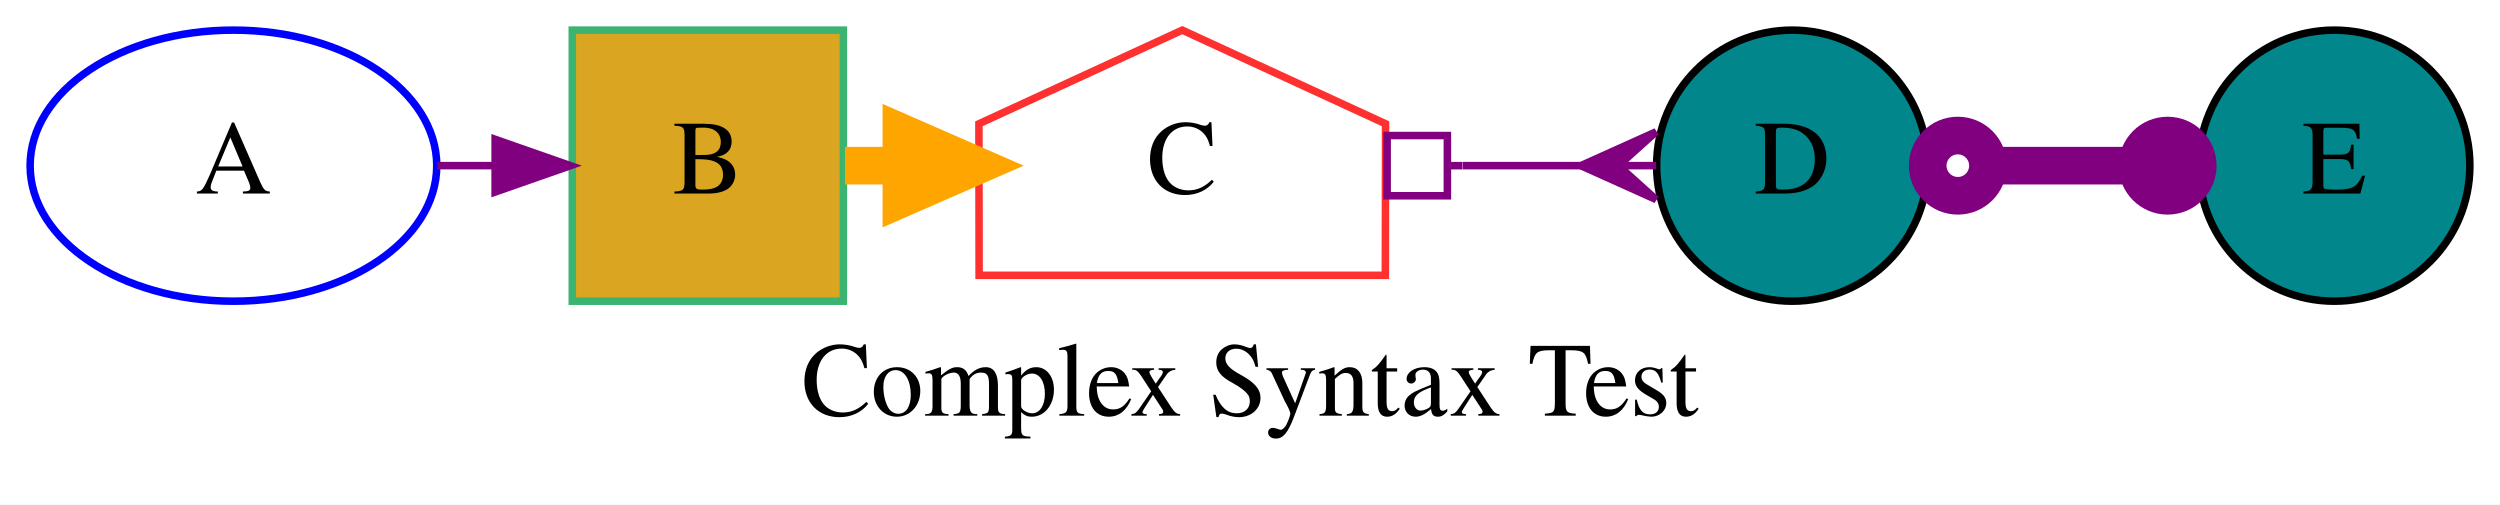
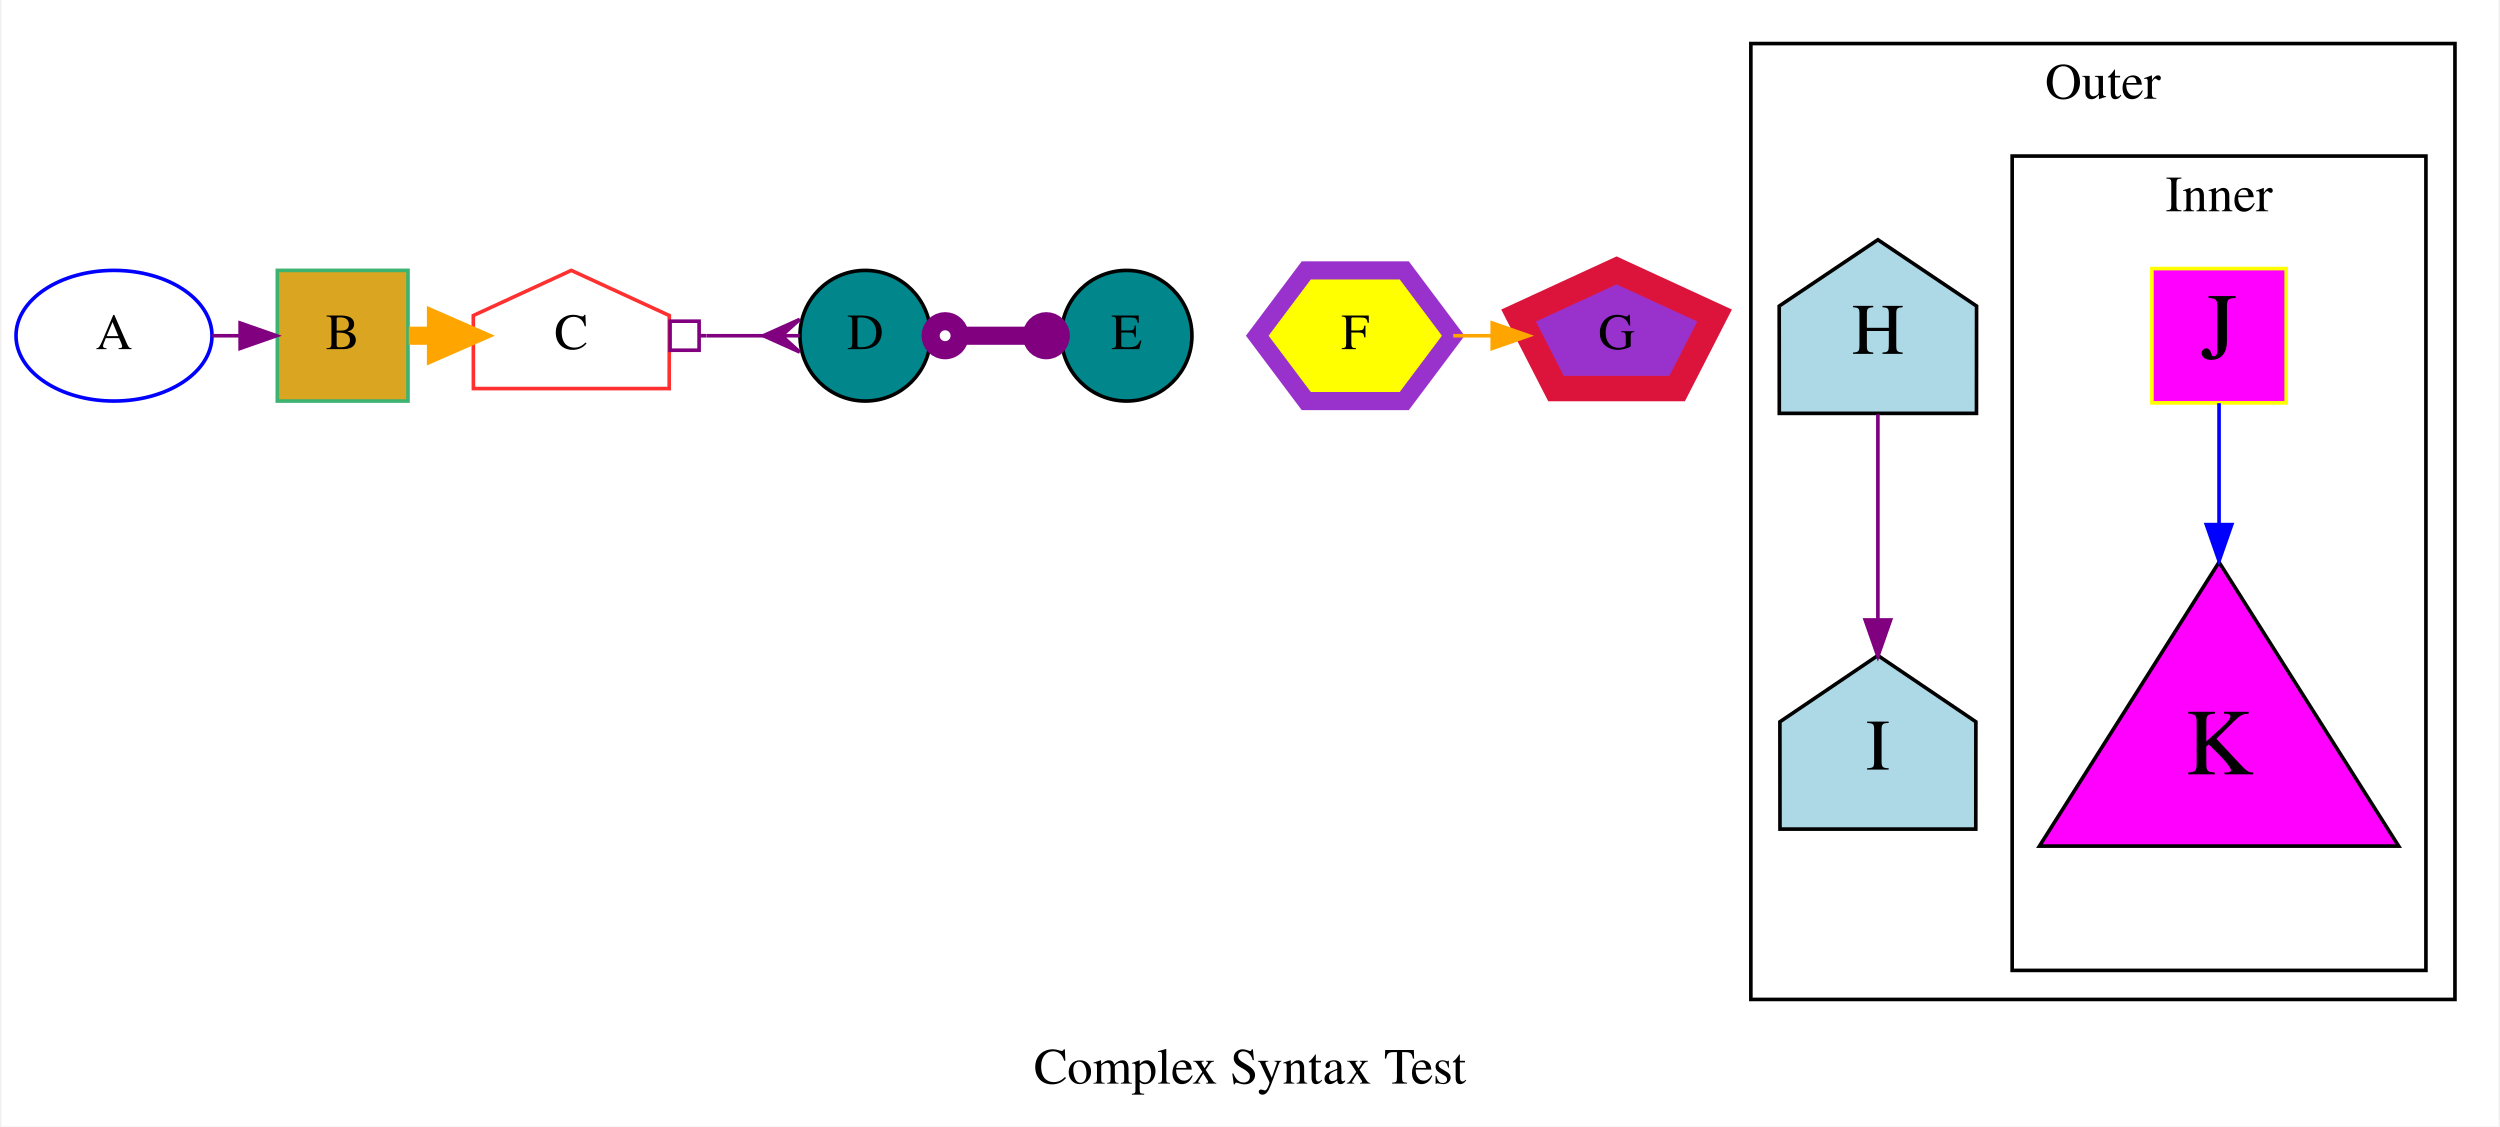
- <svg xmlns="http://www.w3.org/2000/svg" width="332pt" height="67pt" viewBox="0.00 0.00 332.00 67.00">
-   <g id="graph0" class="graph" transform="scale(1 1) rotate(0) translate(4 63)">
-     <polygon fill="white" stroke="none" points="-4,4 -4,-63 328,-63 328,4 -4,4" />
-     <text text-anchor="middle" x="162" y="-7.8" font-family="Times,serif" font-size="14.00">Complex Syntax Test</text>
+ <svg xmlns="http://www.w3.org/2000/svg" width="688pt" height="310pt" viewBox="0.00 0.00 688.00 310.37">
+   <g id="graph0" class="graph" transform="scale(1 1) rotate(0) translate(4 306.373)">
+     <polygon fill="white" stroke="none" points="-4,4 -4,-306.373 684,-306.373 684,4 -4,4" />
+     <text text-anchor="middle" x="340" y="-7.8" font-family="Times,serif" font-size="14.00">Complex Syntax Test</text>
+     <g id="clust3" class="cluster">
+       <polygon fill="none" stroke="black" points="478,-31 478,-294.373 672,-294.373 672,-31 478,-31" />
+       <text text-anchor="middle" x="575" y="-279.173" font-family="Times,serif" font-size="14.00">Outer</text>
+     </g>
+     <g id="clust4" class="cluster">
+       <polygon fill="none" stroke="black" points="550,-39 550,-263.373 664,-263.373 664,-39 550,-39" />
+       <text text-anchor="middle" x="607" y="-248.173" font-family="Times,serif" font-size="14.00">Inner</text>
+     </g>
    <g id="node1" class="node">
-       <ellipse fill="none" stroke="blue" cx="27" cy="-41" rx="27" ry="18" />
-       <text text-anchor="middle" x="27" y="-37.3" font-family="Times,serif" font-size="14.00">A</text>
+       <ellipse fill="none" stroke="blue" cx="27" cy="-213.873" rx="27" ry="18" />
+       <text text-anchor="middle" x="27" y="-210.173" font-family="Times,serif" font-size="14.00">A</text>
    </g>
    <g id="node3" class="node">
-       <polygon fill="goldenrod" stroke="mediumseagreen" points="108,-59 72,-59 72,-23 108,-23 108,-59" />
-       <text text-anchor="middle" x="90" y="-37.3" font-family="Times,serif" font-size="14.00">B</text>
+       <polygon fill="goldenrod" stroke="mediumseagreen" points="108,-231.873 72,-231.873 72,-195.873 108,-195.873 108,-231.873" />
+       <text text-anchor="middle" x="90" y="-210.173" font-family="Times,serif" font-size="14.00">B</text>
    </g>
    <g id="edge1" class="edge">
-       <path fill="none" stroke="purple" d="M54.07,-41C56.557,-41 59.044,-41 61.531,-41" />
-       <polygon fill="purple" stroke="purple" points="61.755,-44.5 71.754,-41 61.754,-37.5 61.755,-44.5" />
+       <path fill="none" stroke="purple" d="M54.07,-213.873C56.557,-213.873 59.044,-213.873 61.531,-213.873" />
+       <polygon fill="purple" stroke="purple" points="61.755,-217.373 71.754,-213.873 61.754,-210.373 61.755,-217.373" />
    </g>
    <g id="node2" class="node">
-       <polygon fill="none" stroke="#ff3030" points="180,-46.562 153,-59 126,-46.562 126.025,-26.438 179.975,-26.438 180,-46.562" />
-       <text text-anchor="middle" x="153" y="-37.3" font-family="Times,serif" font-size="14.00">C</text>
+       <polygon fill="none" stroke="#ff3030" points="180,-219.435 153,-231.873 126,-219.435 126.025,-199.31 179.975,-199.31 180,-219.435" />
+       <text text-anchor="middle" x="153" y="-210.173" font-family="Times,serif" font-size="14.00">C</text>
    </g>
    <g id="node4" class="node">
-       <ellipse fill="#00868b" stroke="black" cx="234" cy="-41" rx="18" ry="18" />
-       <text text-anchor="middle" x="234" y="-37.3" font-family="Times,serif" font-size="14.00">D</text>
+       <ellipse fill="#00868b" stroke="black" cx="234" cy="-213.873" rx="18" ry="18" />
+       <text text-anchor="middle" x="234" y="-210.173" font-family="Times,serif" font-size="14.00">D</text>
    </g>
    <g id="edge3" class="edge">
-       <path fill="none" stroke="purple" d="M190.257,-41C195.472,-41 200.687,-41 205.902,-41" />
-       <polygon fill="none" stroke="purple" points="180.211,-45 180.211,-37 188.211,-37 188.211,-45 180.211,-45" />
-       <polyline fill="none" stroke="purple" points="188.211,-41 190.211,-41 " />
-       <polygon fill="purple" stroke="purple" points="205.93,-41 215.93,-45.5 210.93,-41 215.93,-41 215.93,-41 215.93,-41 210.93,-41 215.93,-36.5 205.93,-41 205.93,-41" />
+       <path fill="none" stroke="purple" d="M190.257,-213.873C195.472,-213.873 200.687,-213.873 205.902,-213.873" />
+       <polygon fill="none" stroke="purple" points="180.211,-217.873 180.211,-209.873 188.211,-209.873 188.211,-217.873 180.211,-217.873" />
+       <polyline fill="none" stroke="purple" points="188.211,-213.873 190.211,-213.873 " />
+       <polygon fill="purple" stroke="purple" points="205.93,-213.873 215.93,-218.373 210.93,-213.873 215.93,-213.873 215.93,-213.873 215.93,-213.873 210.93,-213.873 215.93,-209.373 205.93,-213.873 205.93,-213.873" />
    </g>
    <g id="edge2" class="edge">
-       <path fill="none" stroke="orange" stroke-width="5" d="M108.211,-41C110.671,-41 113.132,-41 115.592,-41" />
-       <polygon fill="orange" stroke="orange" stroke-width="5" points="115.707,-45.375 125.707,-41 115.707,-36.625 115.707,-45.375" />
+       <path fill="none" stroke="orange" stroke-width="5" d="M108.211,-213.873C110.671,-213.873 113.132,-213.873 115.592,-213.873" />
+       <polygon fill="orange" stroke="orange" stroke-width="5" points="115.707,-218.248 125.707,-213.873 115.707,-209.498 115.707,-218.248" />
    </g>
    <g id="node5" class="node">
-       <ellipse fill="#00868b" stroke="black" cx="306" cy="-41" rx="18" ry="18" />
-       <text text-anchor="middle" x="306" y="-37.3" font-family="Times,serif" font-size="14.00">E</text>
+       <ellipse fill="#00868b" stroke="black" cx="306" cy="-213.873" rx="18" ry="18" />
+       <text text-anchor="middle" x="306" y="-210.173" font-family="Times,serif" font-size="14.00">E</text>
    </g>
    <g id="edge4" class="edge">
-       <path fill="none" stroke="purple" stroke-width="5" d="M260.124,-41C266.625,-41 273.125,-41 279.626,-41" />
-       <ellipse fill="none" stroke="purple" stroke-width="5" cx="256" cy="-41" rx="4" ry="4" />
-       <ellipse fill="purple" stroke="purple" stroke-width="5" cx="283.859" cy="-41" rx="4" ry="4" />
+       <path fill="none" stroke="purple" stroke-width="5" d="M260.124,-213.873C266.625,-213.873 273.125,-213.873 279.626,-213.873" />
+       <ellipse fill="none" stroke="purple" stroke-width="5" cx="256" cy="-213.873" rx="4" ry="4" />
+       <ellipse fill="purple" stroke="purple" stroke-width="5" cx="283.859" cy="-213.873" rx="4" ry="4" />
+     </g>
+     <g id="node6" class="node">
+       <polygon fill="yellow" stroke="darkorchid" stroke-width="5" points="396,-213.873 382.5,-231.873 355.5,-231.873 342,-213.873 355.5,-195.873 382.5,-195.873 396,-213.873" />
+       <text text-anchor="middle" x="369" y="-210.173" font-family="Times,serif" font-size="14.00">F</text>
+     </g>
+     <g id="node7" class="node">
+       <polygon fill="darkorchid" stroke="crimson" stroke-width="7" points="468,-219.435 441,-231.873 414,-219.435 424.313,-199.31 457.687,-199.31 468,-219.435" />
+       <text text-anchor="middle" x="441" y="-210.173" font-family="Times,serif" font-size="14.00">G</text>
+     </g>
+     <g id="edge5" class="edge">
+       <path fill="none" stroke="orange" d="M396,-213.873C399.565,-213.873 403.13,-213.873 406.695,-213.873" />
+       <polygon fill="orange" stroke="orange" points="406.742,-217.373 416.742,-213.873 406.742,-210.373 406.742,-217.373" />
+     </g>
+     <g id="node8" class="node">
+       <polygon fill="lightblue" stroke="black" points="540.19,-222.044 513,-240.317 485.81,-222.044 485.835,-192.479 540.165,-192.479 540.19,-222.044" />
+       <text text-anchor="middle" x="513" y="-208.873" font-family="Times,serif" font-size="20.00">H</text>
+     </g>
+     <g id="node9" class="node">
+       <polygon fill="lightblue" stroke="black" points="540,-107.497 513,-125.77 486,-107.497 486.025,-77.932 539.975,-77.932 540,-107.497" />
+       <text text-anchor="middle" x="513" y="-94.326" font-family="Times,serif" font-size="20.00">I</text>
+     </g>
+     <g id="edge6" class="edge">
+       <path fill="none" stroke="purple" d="M513,-192.23C513,-176.454 513,-154.332 513,-135.745" />
+       <polygon fill="purple" stroke="purple" points="516.5,-135.566 513,-125.566 509.5,-135.566 516.5,-135.566" />
+     </g>
+     <g id="node10" class="node">
+       <polygon fill="magenta" stroke="yellow" points="625.5,-232.373 588.5,-232.373 588.5,-195.373 625.5,-195.373 625.5,-232.373" />
+       <text text-anchor="middle" x="607" y="-207.573" font-family="Times,serif" font-size="26.00">J</text>
+     </g>
+     <g id="node11" class="node">
+       <polygon fill="magenta" stroke="black" points="607,-151.478 557.505,-73.25 656.495,-73.25 607,-151.478" />
+       <text text-anchor="middle" x="607" y="-93.026" font-family="Times,serif" font-size="26.00">K</text>
+     </g>
+     <g id="edge7" class="edge">
+       <path fill="none" stroke="blue" d="M607,-195.287C607,-186.11 607,-174.273 607,-162.089" />
+       <polygon fill="blue" stroke="blue" points="610.5,-161.823 607,-151.823 603.5,-161.823 610.5,-161.823" />
    </g>
  </g>
</svg>
